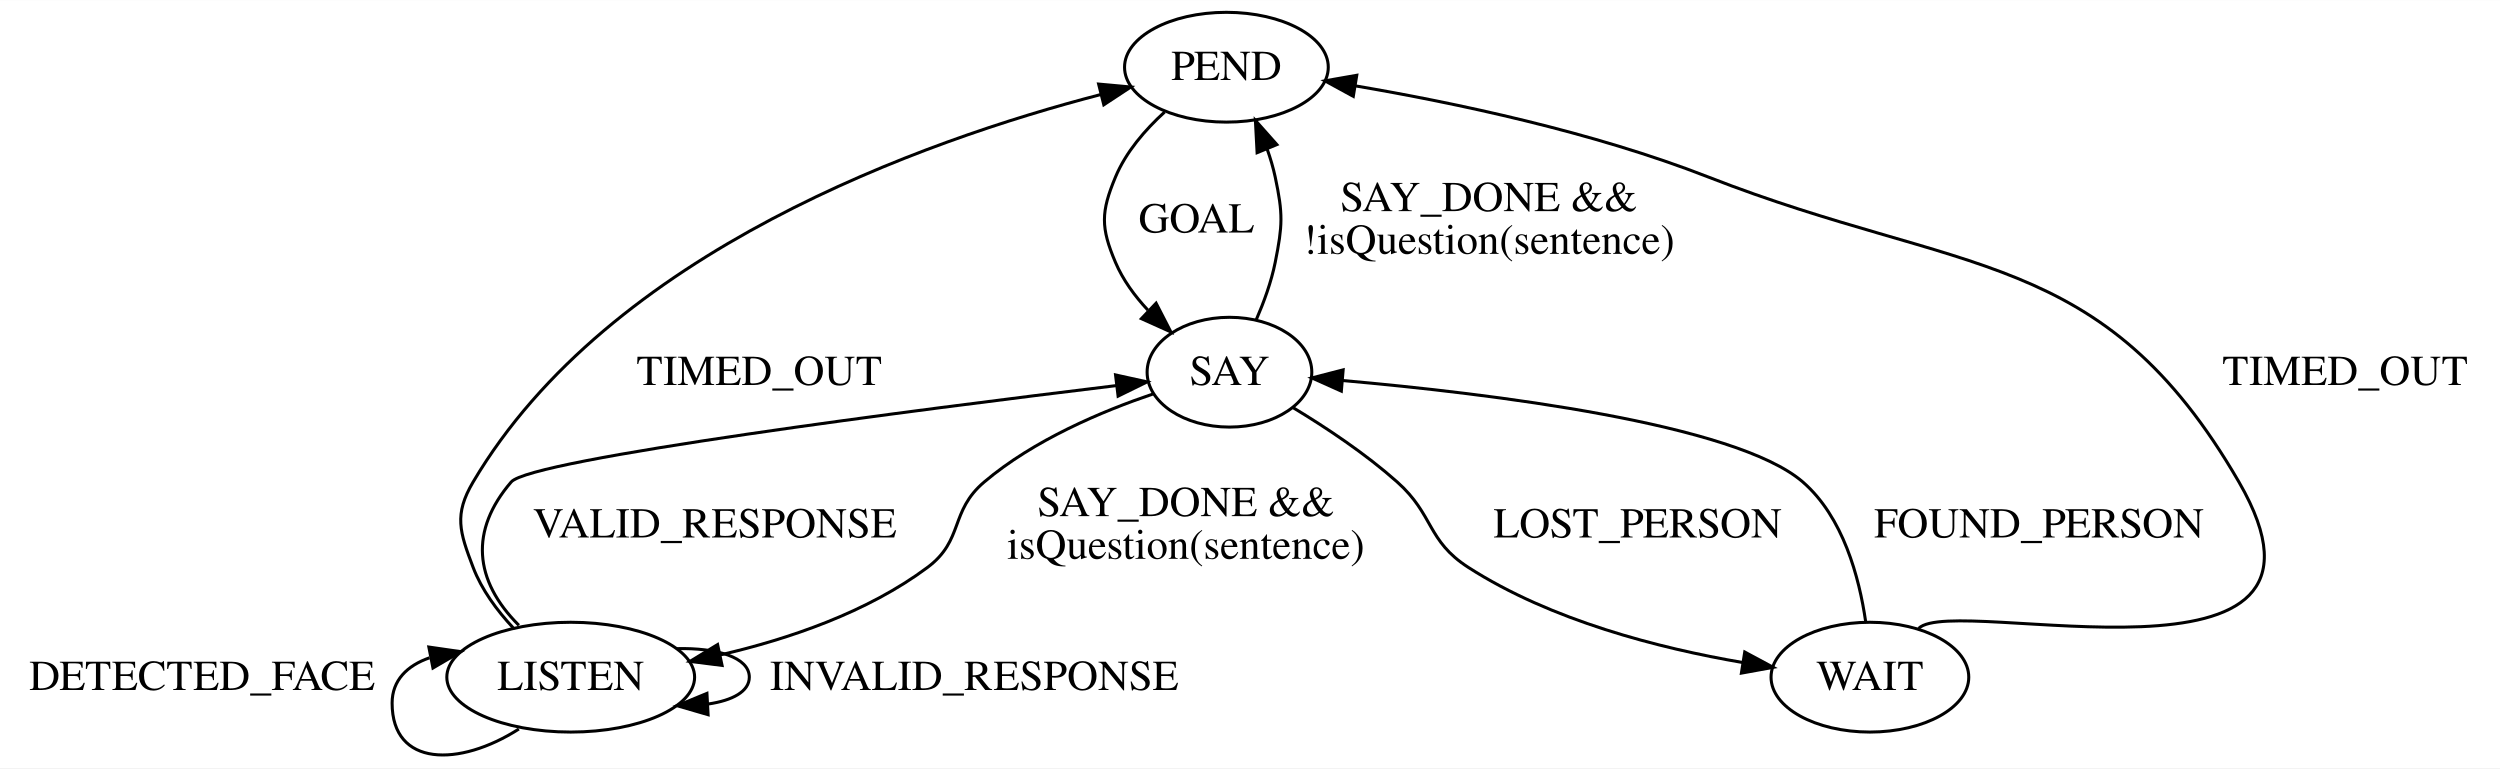
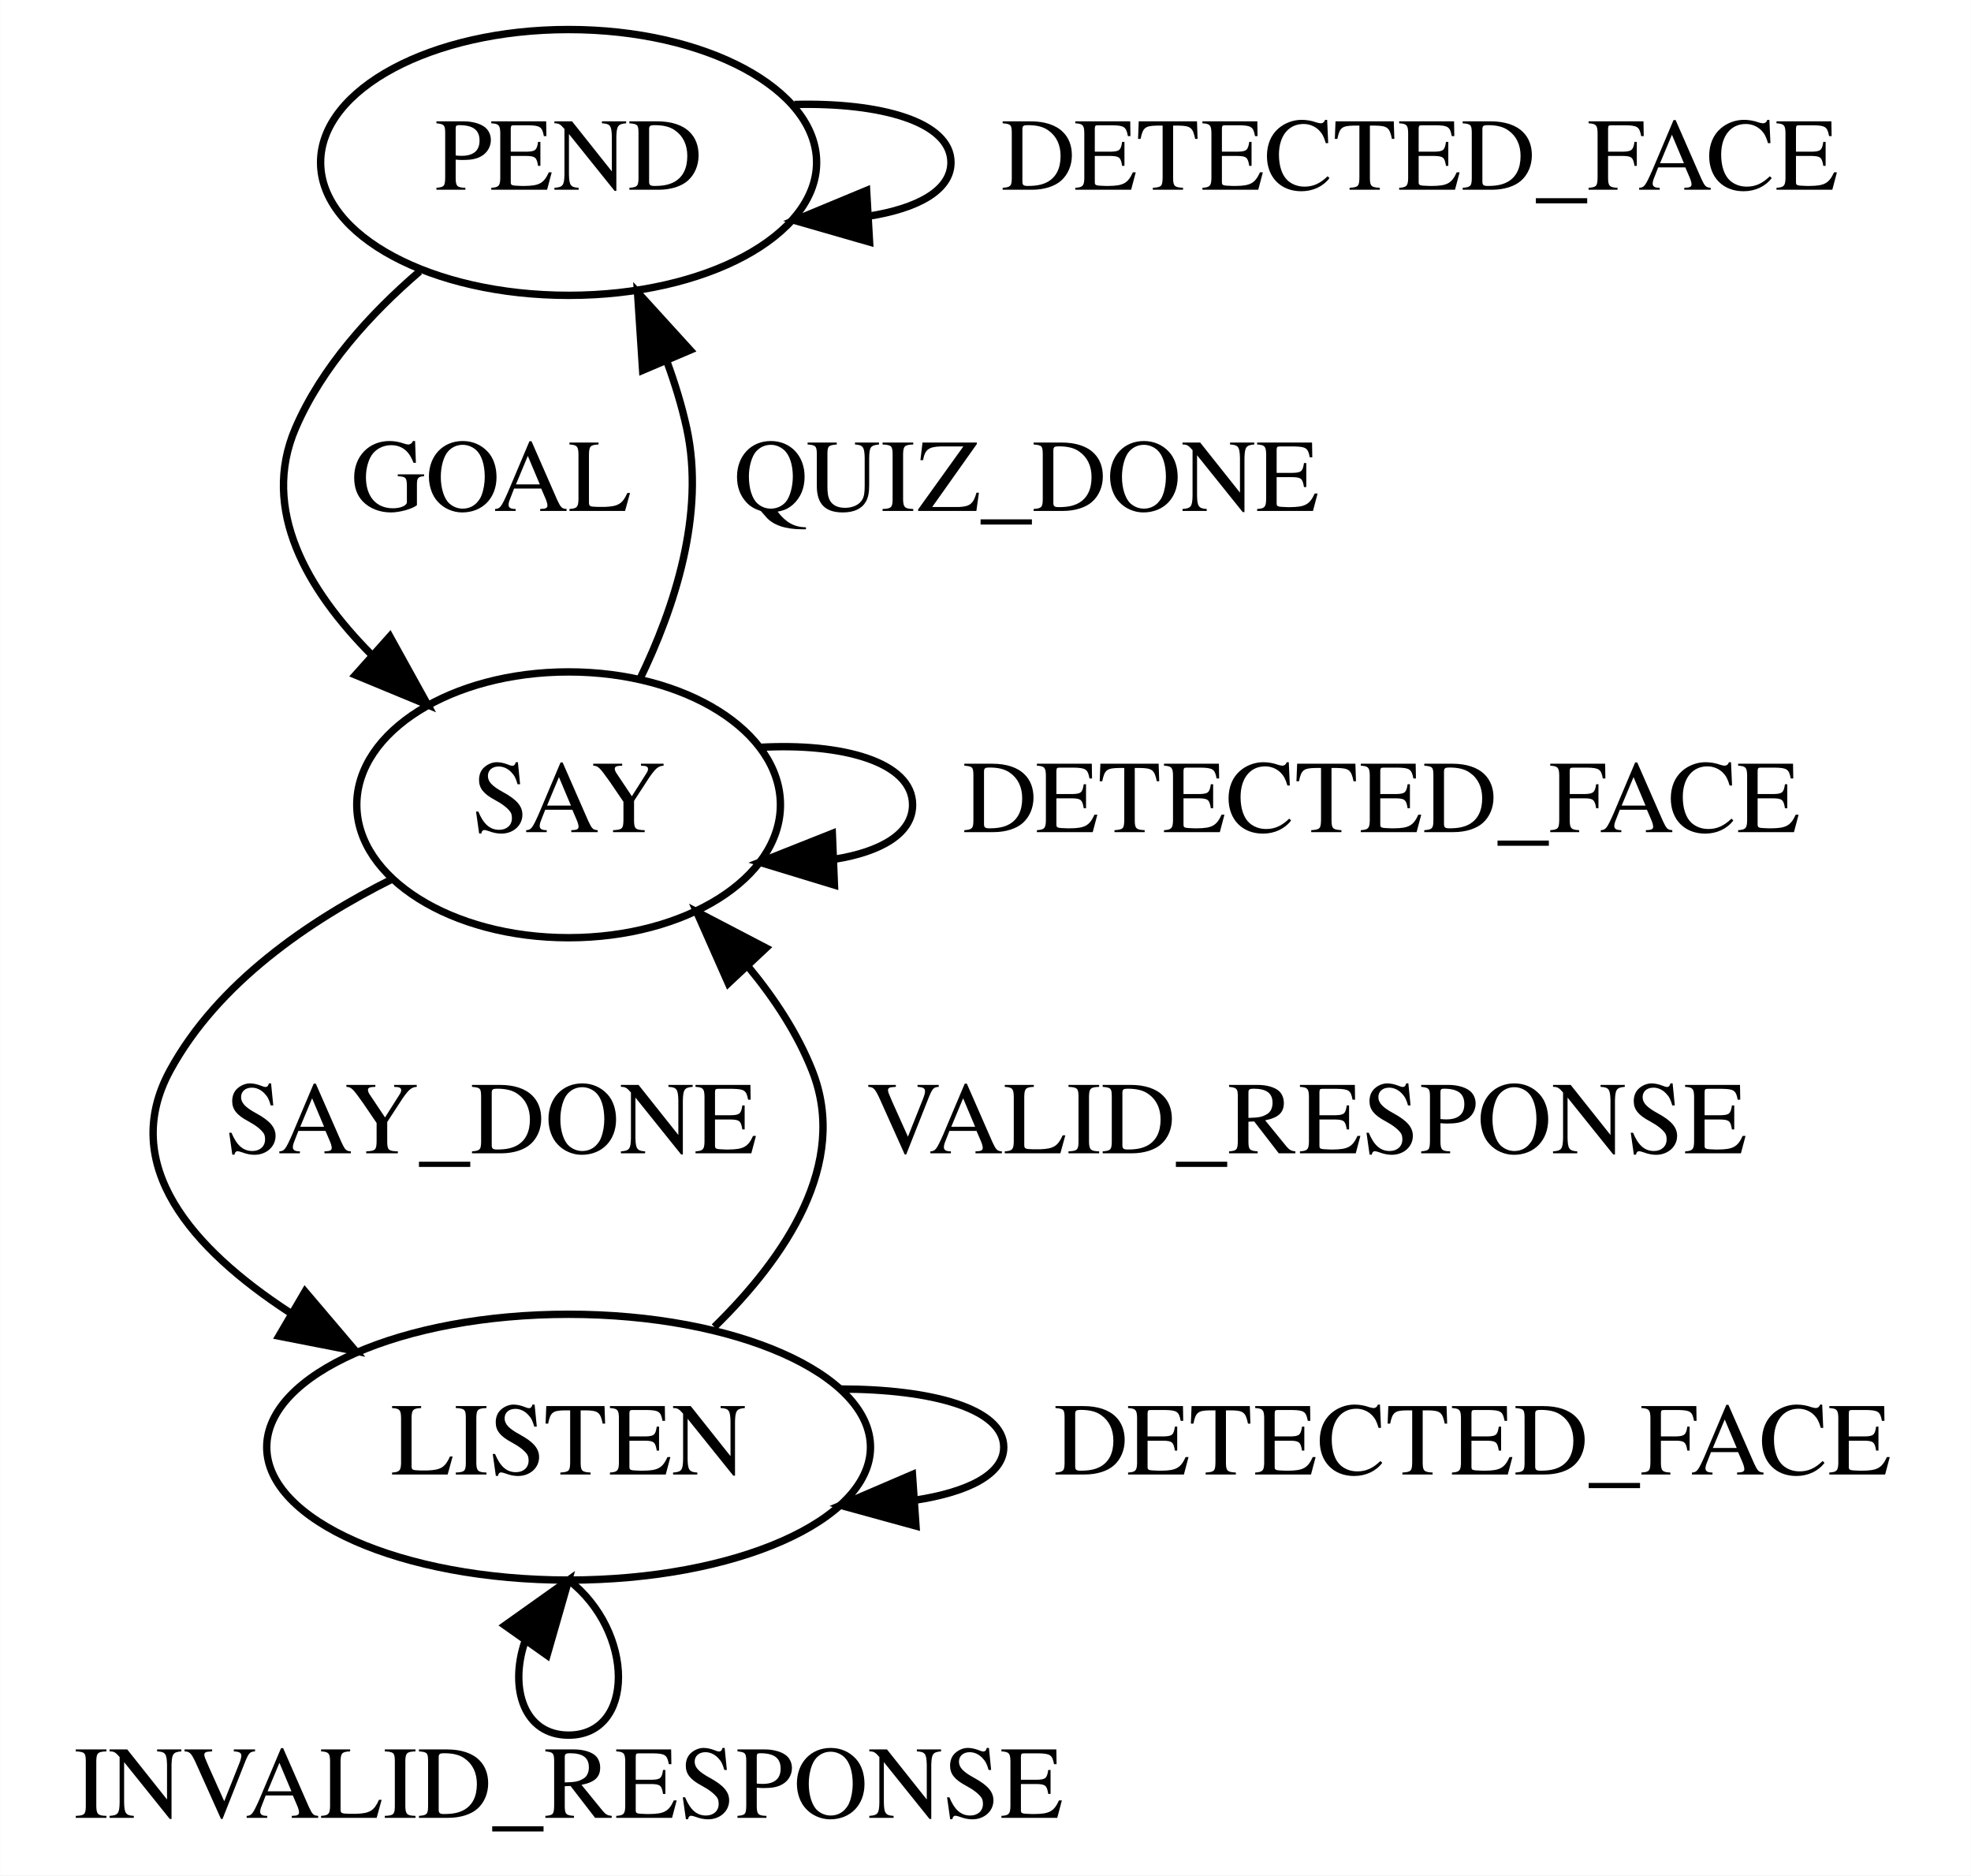
- <svg xmlns="http://www.w3.org/2000/svg" width="820pt" height="252pt" viewBox="0.00 0.00 819.74 251.84">
-   <g id="graph0" class="graph" transform="scale(1 1) rotate(0) translate(4 247.8438)">
-     <polygon fill="#ffffff" stroke="transparent" points="-4,4 -4,-247.844 815.738,-247.844 815.738,4 -4,4" />
+ <svg xmlns="http://www.w3.org/2000/svg" width="267pt" height="254pt" viewBox="0.00 0.00 266.95 254.00">
+   <g id="graph0" class="graph" transform="scale(1 1) rotate(0) translate(4 250)">
+     <polygon fill="white" stroke="none" points="-4,4 -4,-250 262.946,-250 262.946,4 -4,4" />
    <g id="node1" class="node">
-       <ellipse fill="none" stroke="#000000" cx="398.134" cy="-225.844" rx="33.401" ry="18" />
-       <text text-anchor="middle" x="398.134" y="-221.644" font-family="Times,serif" font-size="14.00" fill="#000000">PEND</text>
+       <ellipse fill="none" stroke="black" cx="73" cy="-228" rx="33.595" ry="18" />
+       <text text-anchor="middle" x="73" y="-224.3" font-family="Times,serif" font-size="14.00">PEND</text>
+     </g>
+     <g id="edge2" class="edge">
+       <path fill="none" stroke="black" d="M103.584,-235.851C115.194,-236.154 124.797,-233.537 124.797,-228 124.797,-224.193 120.258,-221.767 113.649,-220.72" />
+       <polygon fill="black" stroke="black" points="113.767,-217.221 103.584,-220.149 113.37,-224.21 113.767,-217.221" />
+       <text text-anchor="middle" x="188.297" y="-224.3" font-family="Times,serif" font-size="14.00">  DETECTED_FACE  </text>
    </g>
    <g id="node2" class="node">
-       <ellipse fill="none" stroke="#000000" cx="399.134" cy="-125.844" rx="27" ry="18" />
-       <text text-anchor="middle" x="399.134" y="-121.644" font-family="Times,serif" font-size="14.00" fill="#000000">SAY</text>
+       <ellipse fill="none" stroke="black" cx="73" cy="-141" rx="28.695" ry="18" />
+       <text text-anchor="middle" x="73" y="-137.3" font-family="Times,serif" font-size="14.00">SAY</text>
    </g>
    <g id="edge1" class="edge">
-       <path fill="none" stroke="#000000" d="M377.888,-211.166C371.482,-205.33 365.184,-198.043 361.764,-189.844 356.972,-178.359 356.894,-173.296 361.764,-161.844 364.202,-156.108 368.053,-150.843 372.373,-146.213" />
-       <polygon fill="#000000" stroke="#000000" points="375.077,-148.473 379.922,-139.051 370.259,-143.395 375.077,-148.473" />
-       <text text-anchor="middle" x="388.319" y="-171.644" font-family="Times,serif" font-size="14.00" fill="#000000">  GOAL  </text>
+       <path fill="none" stroke="black" d="M52.813,-213.234C46.165,-207.523 39.567,-200.284 36,-192 31.262,-180.997 37.579,-170.14 46.259,-161.37" />
+       <polygon fill="black" stroke="black" points="48.786,-163.806 53.915,-154.536 44.124,-158.584 48.786,-163.806" />
+       <text text-anchor="middle" x="62.5" y="-180.8" font-family="Times,serif" font-size="14.00">  GOAL  </text>
+     </g>
+     <g id="edge4" class="edge">
+       <path fill="none" stroke="black" d="M82.644,-158C87.355,-167.71 91.521,-180.423 89,-192 88.339,-195.036 87.39,-198.123 86.28,-201.144" />
+       <polygon fill="black" stroke="black" points="83.029,-199.846 82.338,-210.419 89.471,-202.584 83.029,-199.846" />
+       <text text-anchor="middle" x="135" y="-180.8" font-family="Times,serif" font-size="14.00">  QUIZ_DONE  </text>
+     </g>
+     <g id="edge5" class="edge">
+       <path fill="none" stroke="black" d="M98.876,-148.781C110.039,-149.418 119.597,-146.824 119.597,-141 119.597,-137.087 115.283,-134.632 109.066,-133.636" />
+       <polygon fill="black" stroke="black" points="109.011,-130.131 98.876,-133.219 108.725,-137.125 109.011,-130.131" />
+       <text text-anchor="middle" x="183.097" y="-137.3" font-family="Times,serif" font-size="14.00">  DETECTED_FACE  </text>
+     </g>
+     <g id="node3" class="node">
+       <ellipse fill="none" stroke="black" cx="73" cy="-54" rx="40.893" ry="18" />
+       <text text-anchor="middle" x="73" y="-50.3" font-family="Times,serif" font-size="14.00">LISTEN</text>
    </g>
    <g id="edge3" class="edge">
-       <path fill="none" stroke="#000000" d="M407.894,-142.984C410.431,-148.814 412.859,-155.47 414.134,-161.844 416.574,-174.047 416.717,-177.67 414.134,-189.844 413.487,-192.89 412.565,-195.992 411.484,-199.032" />
-       <polygon fill="#000000" stroke="#000000" points="408.2,-197.816 407.643,-208.396 414.677,-200.473 408.2,-197.816" />
-       <text text-anchor="middle" x="484.168" y="-178.644" font-family="Times,serif" font-size="14.00" fill="#000000">  SAY_DONE &amp;&amp;  </text>
-       <text text-anchor="middle" x="484.168" y="-164.644" font-family="Times,serif" font-size="14.00" fill="#000000">  !isQuestion(sentence)  </text>
+       <path fill="none" stroke="black" d="M49.173,-130.975C37.872,-125.346 25.456,-116.877 19,-105 12.043,-92.2 21.996,-80.883 35.176,-72.268" />
+       <polygon fill="black" stroke="black" points="37.297,-75.081 44.157,-67.007 33.76,-69.041 37.297,-75.081" />
+       <text text-anchor="middle" x="62.5" y="-93.8" font-family="Times,serif" font-size="14.00">  SAY_DONE  </text>
    </g>
-     <g id="node3" class="node">
-       <ellipse fill="none" stroke="#000000" cx="183.134" cy="-25.844" rx="40.625" ry="18" />
-       <text text-anchor="middle" x="183.134" y="-21.644" font-family="Times,serif" font-size="14.00" fill="#000000">LISTEN</text>
+     <g id="edge6" class="edge">
+       <path fill="none" stroke="black" d="M92.74,-70.281C102.402,-79.736 110.99,-92.433 106,-105 104.009,-110.014 100.922,-114.726 97.418,-118.969" />
+       <polygon fill="black" stroke="black" points="94.636,-116.819 90.347,-126.507 99.741,-121.608 94.636,-116.819" />
+       <text text-anchor="middle" x="173" y="-93.8" font-family="Times,serif" font-size="14.00">  VALID_RESPONSE  </text>
    </g>
-     <g id="edge2" class="edge">
-       <path fill="none" stroke="#000000" d="M374.265,-118.769C357.26,-113.017 334.949,-103.585 318.726,-89.844 307.328,-80.189 312.102,-70.783 300.134,-61.844 280.422,-47.12 254.611,-38.351 232.249,-33.162" />
-       <polygon fill="#000000" stroke="#000000" points="232.762,-29.692 222.251,-31.021 231.297,-36.537 232.762,-29.692" />
-       <text text-anchor="middle" x="384.837" y="-78.644" font-family="Times,serif" font-size="14.00" fill="#000000">  SAY_DONE &amp;&amp;  </text>
-       <text text-anchor="middle" x="384.837" y="-64.644" font-family="Times,serif" font-size="14.00" fill="#000000">  isQuestion(sentence)  </text>
-     </g>
-     <g id="node4" class="node">
-       <ellipse fill="none" stroke="#000000" cx="609.134" cy="-25.844" rx="32.415" ry="18" />
-       <text text-anchor="middle" x="609.134" y="-21.644" font-family="Times,serif" font-size="14.00" fill="#000000">WAIT</text>
-     </g>
-     <g id="edge4" class="edge">
-       <path fill="none" stroke="#000000" d="M420.023,-114.194C430.762,-107.718 443.74,-99.108 454.134,-89.844 466.223,-79.069 463.831,-70.605 477.451,-61.844 504.582,-44.392 540.087,-35.321 567.393,-30.652" />
-       <polygon fill="#000000" stroke="#000000" points="568.09,-34.086 577.422,-29.07 566.999,-27.171 568.09,-34.086" />
-       <text text-anchor="middle" x="532.975" y="-71.644" font-family="Times,serif" font-size="14.00" fill="#000000">  LOST_PERSON  </text>
+     <g id="edge7" class="edge">
+       <path fill="none" stroke="black" d="M73,-36C82,-29 82,-15 73,-15 66.953,-15 64.969,-21.32 67.048,-27.59" />
+       <polygon fill="black" stroke="black" points="64.366,-29.86 73,-36 70.079,-25.816 64.366,-29.86" />
+       <text text-anchor="middle" x="73" y="-3.8" font-family="Times,serif" font-size="14.00">  INVALID_RESPONSE  </text>
    </g>
    <g id="edge8" class="edge">
-       <path fill="none" stroke="#000000" d="M164.264,-42.02C158.984,-47.691 153.927,-54.496 151.134,-61.844 146.711,-73.476 144.802,-79.13 151.134,-89.844 195.773,-165.381 298.986,-201.812 356.869,-216.868" />
-       <polygon fill="#000000" stroke="#000000" points="356.231,-220.317 366.782,-219.353 357.933,-213.527 356.231,-220.317" />
-       <text text-anchor="middle" x="244.936" y="-121.644" font-family="Times,serif" font-size="14.00" fill="#000000">  TIMED_OUT  </text>
-     </g>
-     <g id="edge5" class="edge">
-       <path fill="none" stroke="#000000" d="M166.134,-42.844C151.342,-57.636 149.99,-73.974 163.619,-89.844 170.033,-97.312 297.185,-113.585 361.929,-121.435" />
-       <polygon fill="#000000" stroke="#000000" points="361.783,-124.942 372.13,-122.665 362.62,-117.993 361.783,-124.942" />
-       <text text-anchor="middle" x="230.391" y="-71.644" font-family="Times,serif" font-size="14.00" fill="#000000">  VALID_RESPONSE  </text>
-     </g>
-     <g id="edge6" class="edge">
-       <path fill="none" stroke="#000000" d="M218.004,-35.198C230.999,-35.505 241.696,-32.387 241.696,-25.844 241.696,-21.141 236.17,-18.207 228.237,-17.043" />
-       <polygon fill="#000000" stroke="#000000" points="228.179,-13.535 218.004,-16.489 227.8,-20.525 228.179,-13.535" />
-       <text text-anchor="middle" x="315.463" y="-21.644" font-family="Times,serif" font-size="14.00" fill="#000000">  INVALID_RESPONSE  </text>
-     </g>
-     <g id="edge7" class="edge">
-       <path fill="none" stroke="#000000" d="M166.134,-8.844C146.613,3.656 124.571,3.656 124.571,-17.344 124.571,-24.842 129.549,-29.663 136.838,-32.193" />
-       <polygon fill="#000000" stroke="#000000" points="136.62,-35.717 147.106,-34.203 137.964,-28.847 136.62,-35.717" />
-       <text text-anchor="middle" x="62.286" y="-21.644" font-family="Times,serif" font-size="14.00" fill="#000000"> DETECTED_FACE  </text>
-     </g>
-     <g id="edge10" class="edge">
-       <path fill="none" stroke="#000000" d="M625.134,-41.844C636.795,-53.505 773.065,-15.655 730.134,-89.844 685.46,-167.045 639.201,-157.355 556.134,-189.844 518.306,-204.639 472.892,-214.196 440.481,-219.718" />
-       <polygon fill="#000000" stroke="#000000" points="439.739,-216.292 430.44,-221.37 440.876,-223.2 439.739,-216.292" />
-       <text text-anchor="middle" x="764.936" y="-121.644" font-family="Times,serif" font-size="14.00" fill="#000000">  TIMED_OUT  </text>
-     </g>
-     <g id="edge9" class="edge">
-       <path fill="none" stroke="#000000" d="M607.748,-44.028C605.642,-58.575 600.359,-78.374 587.134,-89.844 565.031,-109.013 484.393,-118.844 436.199,-123.114" />
-       <polygon fill="#000000" stroke="#000000" points="435.819,-119.633 426.15,-123.965 436.41,-126.608 435.819,-119.633" />
-       <text text-anchor="middle" x="664.589" y="-71.644" font-family="Times,serif" font-size="14.00" fill="#000000">  FOUND_PERSON  </text>
+       <path fill="none" stroke="black" d="M109.841,-61.875C122.122,-61.875 131.946,-59.25 131.946,-54 131.946,-50.309 127.089,-47.915 119.937,-46.819" />
+       <polygon fill="black" stroke="black" points="120.058,-43.319 109.841,-46.125 119.578,-50.303 120.058,-43.319" />
+       <text text-anchor="middle" x="195.446" y="-50.3" font-family="Times,serif" font-size="14.00">  DETECTED_FACE  </text>
    </g>
  </g>
</svg>
